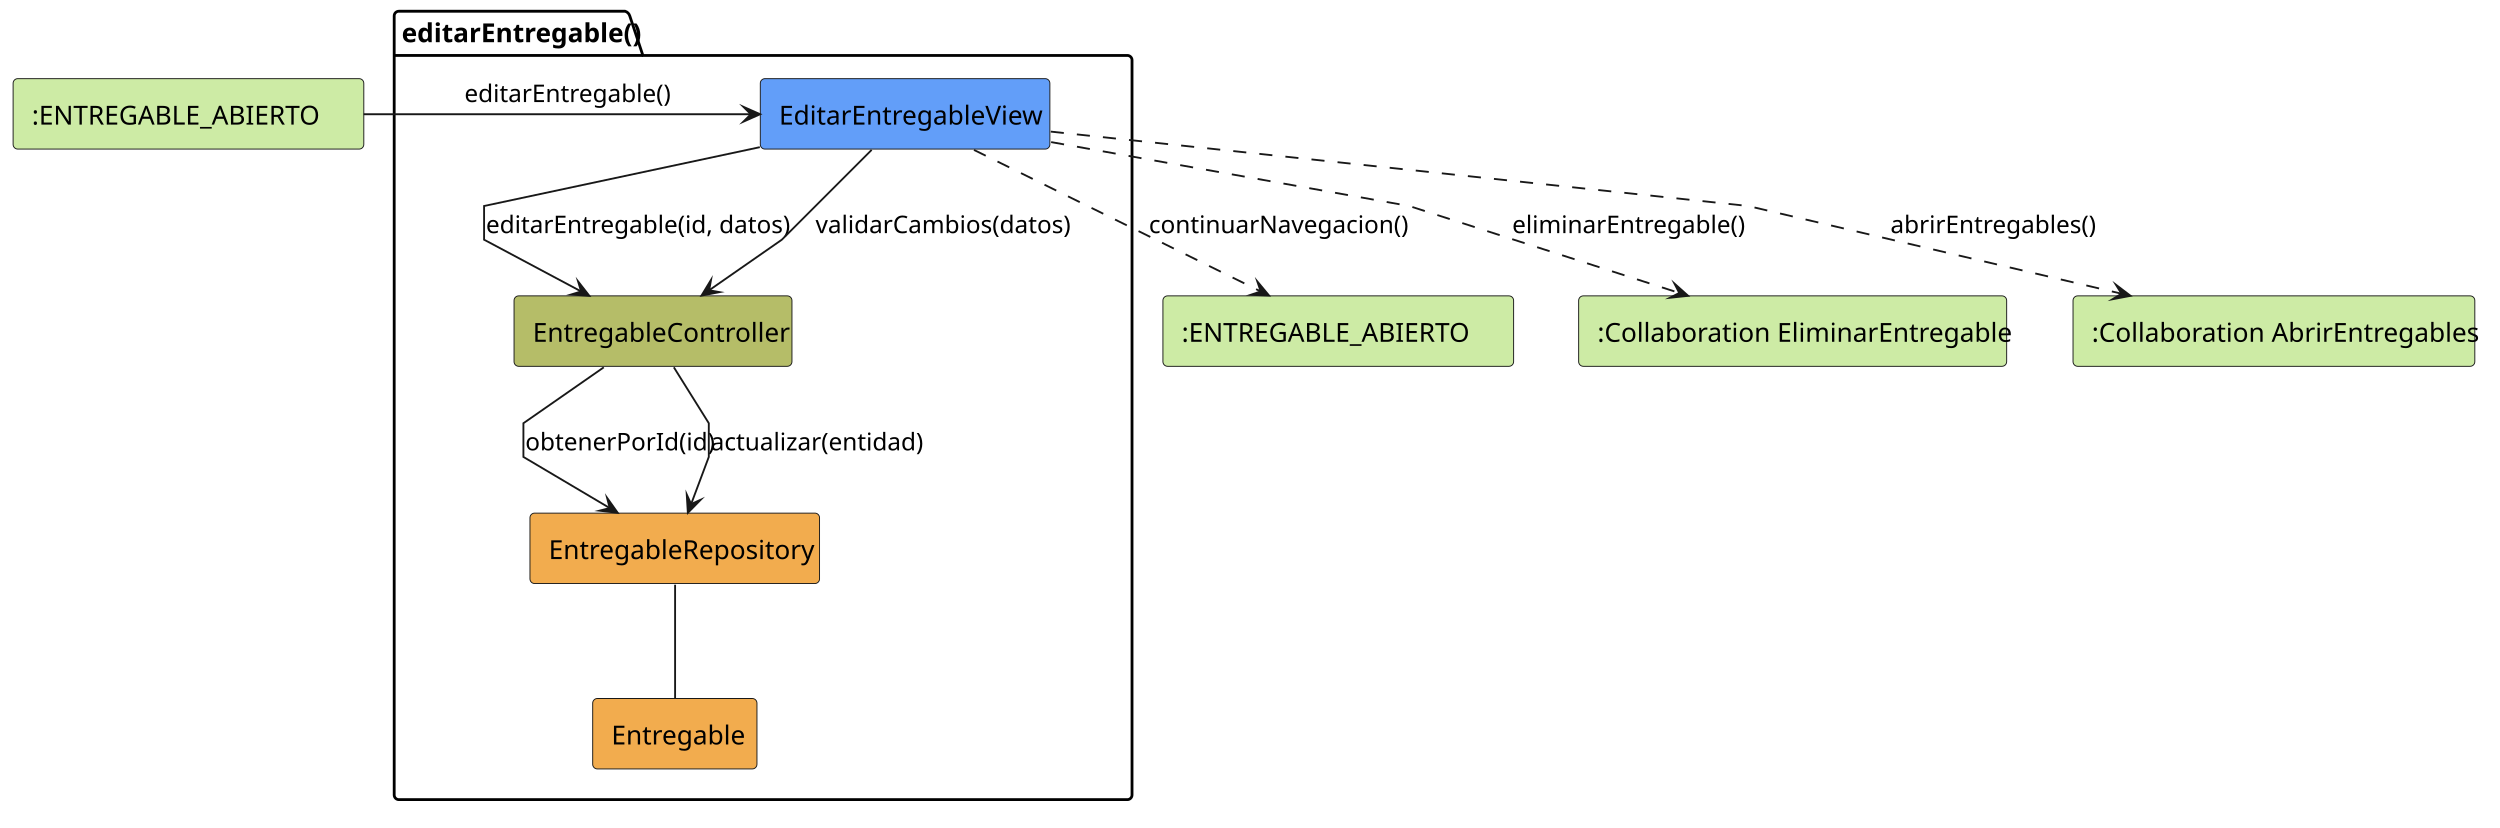
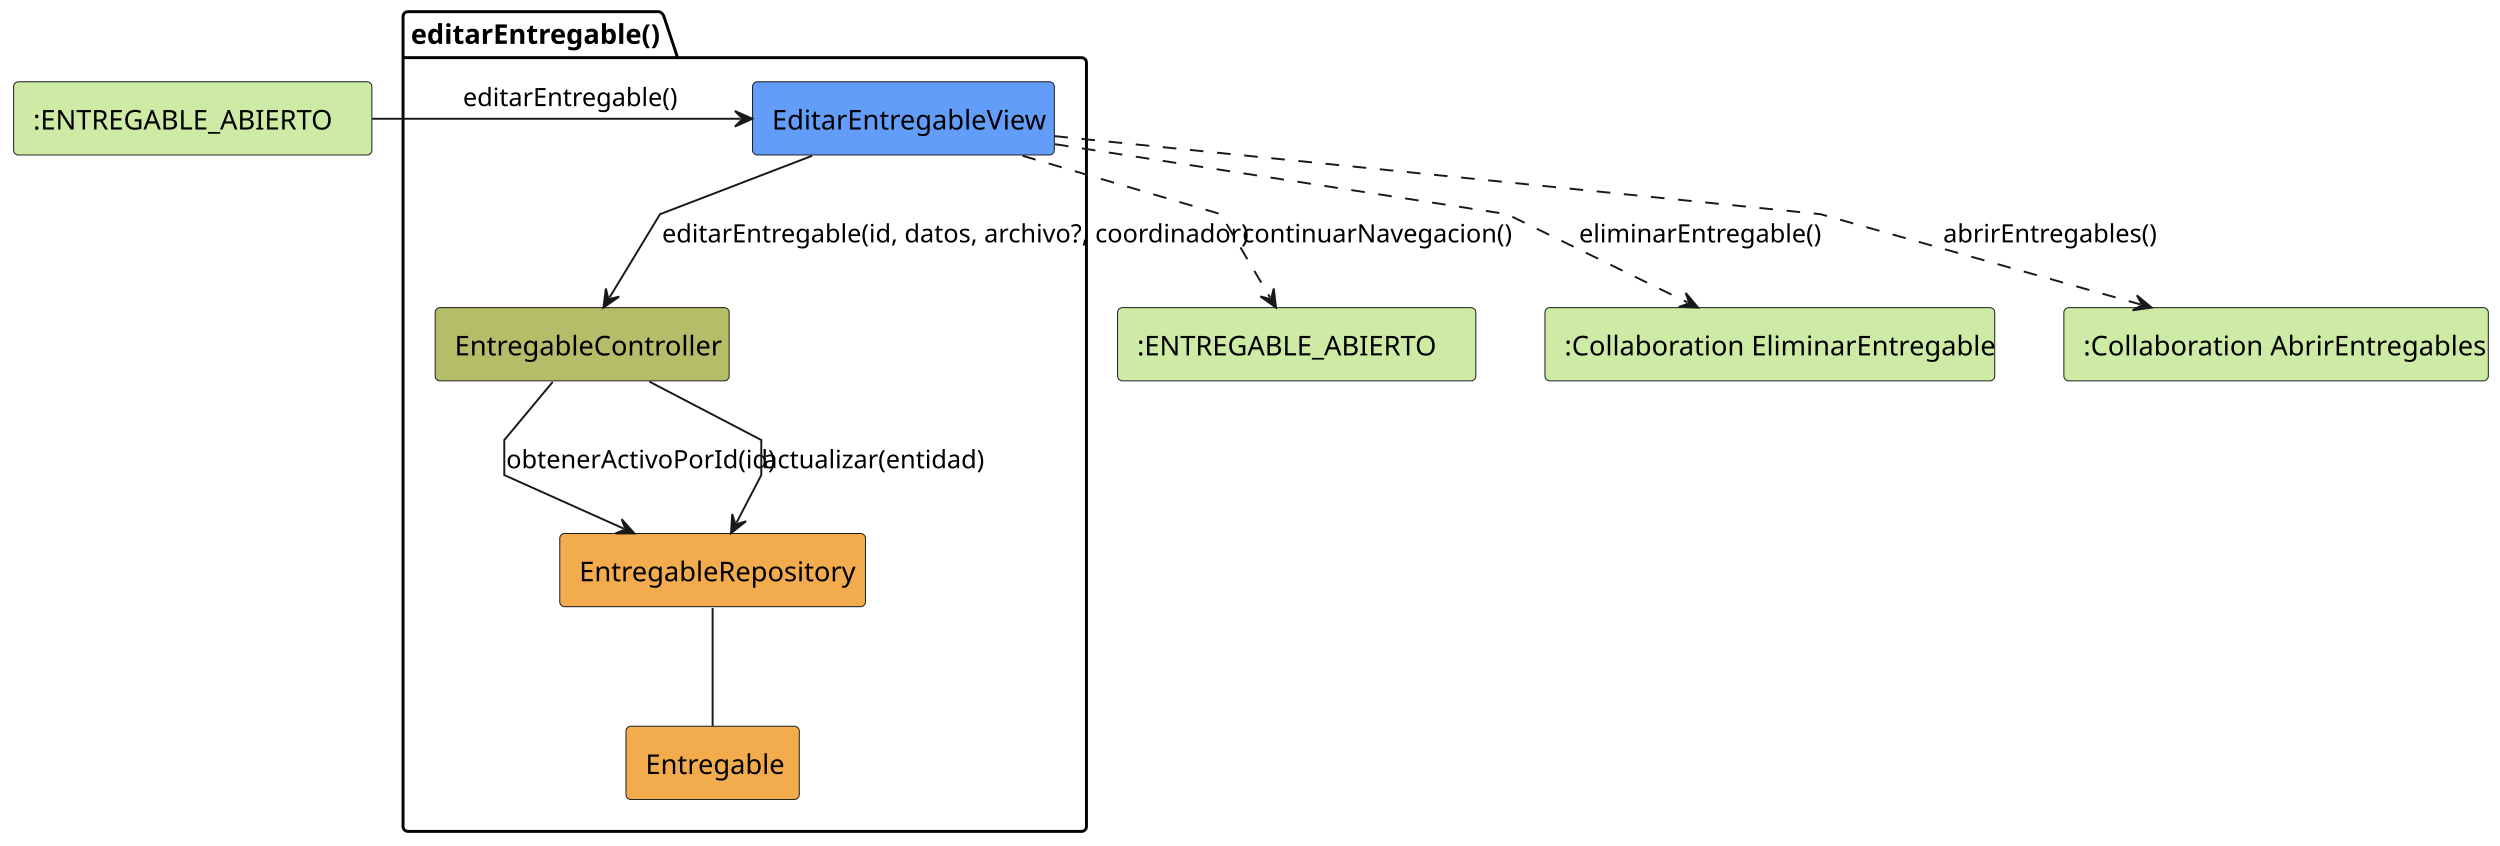
- <svg xmlns="http://www.w3.org/2000/svg" contentStyleType="text/css" data-diagram-type="DESCRIPTION" height="442px" preserveAspectRatio="none" style="width:1335px;height:442px;background:#FFFFFF;" version="1.1" viewBox="0 0 1335 442" width="1335px" zoomAndPan="magnify">
+ <svg xmlns="http://www.w3.org/2000/svg" contentStyleType="text/css" height="434px" preserveAspectRatio="none" style="width:1284px;height:434px;background:#FFFFFF;" version="1.1" viewBox="0 0 1284 434" width="1284px" zoomAndPan="magnify">
  <defs />
  <g>
-     <g class="cluster" data-qualified-name="editarEntregable" data-source-line="4" id="ent0002">
-       <path d="M213,6 L333.8,6 A3.75,3.75 0 0 1 336.3,8.5 L343.3,29.609 L602,29.609 A2.5,2.5 0 0 1 604.5,32.109 L604.5,424.5 A2.5,2.5 0 0 1 602,427 L213,427 A2.5,2.5 0 0 1 210.5,424.5 L210.5,8.5 A2.5,2.5 0 0 1 213,6" fill="none" style="stroke:#000000;stroke-width:1.5;" />
-       <line style="stroke:#000000;stroke-width:1.5;" x1="210.5" x2="343.3" y1="29.609" y2="29.609" />
-       <text fill="#000000" font-family="sans-serif" font-size="14" font-weight="700" lengthAdjust="spacing" textLength="119.8" x="214.5" y="22.533">editarEntregable()</text>
+     <g id="cluster_editarEntregable">
+       <path d="M209.5,6 L338.5,6 A3.75,3.75 0 0 1 341,8.5 L348,29.609 L555.5,29.609 A2.5,2.5 0 0 1 558,32.109 L558,424.5 A2.5,2.5 0 0 1 555.5,427 L209.5,427 A2.5,2.5 0 0 1 207,424.5 L207,8.5 A2.5,2.5 0 0 1 209.5,6 " fill="none" style="stroke:#000000;stroke-width:1.5;" />
+       <line style="stroke:#000000;stroke-width:1.5;" x1="207" x2="348" y1="29.609" y2="29.609" />
+       <text fill="#000000" font-family="sans-serif" font-size="14" font-weight="bold" lengthAdjust="spacing" textLength="128" x="211" y="22.533">editarEntregable()</text>
    </g>
-     <g class="entity" data-qualified-name="editarEntregable.EditarEntregableView" data-source-line="5" id="ent0003">
-       <rect fill="#629EF9" height="37.609" rx="2.5" ry="2.5" style="stroke:#181818;stroke-width:0.5;" width="154.634" x="406" y="42" />
-       <text fill="#000000" font-family="sans-serif" font-size="14" lengthAdjust="spacing" textLength="134.634" x="416" y="66.533">EditarEntregableView</text>
+     <g id="elem_EditarEntregableView">
+       <rect fill="#629EF9" height="37.609" rx="2.5" ry="2.5" style="stroke:#181818;stroke-width:0.5;" width="155" x="386.5" y="42" />
+       <text fill="#000000" font-family="sans-serif" font-size="14" lengthAdjust="spacing" textLength="135" x="396.5" y="66.533">EditarEntregableView</text>
    </g>
-     <g class="entity" data-qualified-name="editarEntregable.EntregableController" data-source-line="6" id="ent0004">
-       <rect fill="#B5BD68" height="37.609" rx="2.5" ry="2.5" style="stroke:#181818;stroke-width:0.5;" width="148.406" x="274.5" y="158" />
-       <text fill="#000000" font-family="sans-serif" font-size="14" lengthAdjust="spacing" textLength="128.406" x="284.5" y="182.533">EntregableController</text>
+     <g id="elem_EntregableController">
+       <rect fill="#B5BD68" height="37.609" rx="2.5" ry="2.5" style="stroke:#181818;stroke-width:0.5;" width="151" x="223.5" y="158" />
+       <text fill="#000000" font-family="sans-serif" font-size="14" lengthAdjust="spacing" textLength="131" x="233.5" y="182.533">EntregableController</text>
    </g>
-     <g class="entity" data-qualified-name="editarEntregable.EntregableRepository" data-source-line="7" id="ent0005">
-       <rect fill="#F2AC4E" height="37.609" rx="2.5" ry="2.5" style="stroke:#181818;stroke-width:0.5;" width="154.634" x="283" y="274" />
-       <text fill="#000000" font-family="sans-serif" font-size="14" lengthAdjust="spacing" textLength="134.634" x="293" y="298.533">EntregableRepository</text>
+     <g id="elem_EntregableRepository">
+       <rect fill="#F2AC4E" height="37.609" rx="2.5" ry="2.5" style="stroke:#181818;stroke-width:0.5;" width="157" x="287.5" y="274" />
+       <text fill="#000000" font-family="sans-serif" font-size="14" lengthAdjust="spacing" textLength="137" x="297.5" y="298.533">EntregableRepository</text>
    </g>
-     <g class="entity" data-qualified-name="editarEntregable.Entregable" data-source-line="8" id="ent0006">
-       <rect fill="#F2AC4E" height="37.609" rx="2.5" ry="2.5" style="stroke:#181818;stroke-width:0.5;" width="87.717" x="316.5" y="373" />
-       <text fill="#000000" font-family="sans-serif" font-size="14" lengthAdjust="spacing" textLength="67.717" x="326.5" y="397.533">Entregable</text>
+     <g id="elem_Entregable">
+       <rect fill="#F2AC4E" height="37.609" rx="2.5" ry="2.5" style="stroke:#181818;stroke-width:0.5;" width="89" x="321.5" y="373" />
+       <text fill="#000000" font-family="sans-serif" font-size="14" lengthAdjust="spacing" textLength="69" x="331.5" y="397.533">Entregable</text>
    </g>
-     <g class="entity" data-qualified-name="EstadoEntrada" data-source-line="3" id="ent0001">
-       <rect fill="#CDEBA5" height="37.609" rx="2.5" ry="2.5" style="stroke:#181818;stroke-width:0.5;" width="187.269" x="7" y="42" />
-       <text fill="#000000" font-family="sans-serif" font-size="14" lengthAdjust="spacing" textLength="167.269" x="17" y="66.533">:ENTREGABLE_ABIERTO</text>
+     <g id="elem_EstadoEntrada">
+       <rect fill="#CDEBA5" height="37.609" rx="2.5" ry="2.5" style="stroke:#181818;stroke-width:0.5;" width="184" x="7" y="42" />
+       <text fill="#000000" font-family="sans-serif" font-size="14" lengthAdjust="spacing" textLength="164" x="17" y="66.533">:ENTREGABLE_ABIERTO</text>
    </g>
-     <g class="entity" data-qualified-name="EstadoSalida" data-source-line="11" id="ent0007">
-       <rect fill="#CDEBA5" height="37.609" rx="2.5" ry="2.5" style="stroke:#181818;stroke-width:0.5;" width="187.269" x="621" y="158" />
-       <text fill="#000000" font-family="sans-serif" font-size="14" lengthAdjust="spacing" textLength="167.269" x="631" y="182.533">:ENTREGABLE_ABIERTO</text>
+     <g id="elem_EstadoSalida">
+       <rect fill="#CDEBA5" height="37.609" rx="2.5" ry="2.5" style="stroke:#181818;stroke-width:0.5;" width="184" x="574" y="158" />
+       <text fill="#000000" font-family="sans-serif" font-size="14" lengthAdjust="spacing" textLength="164" x="584" y="182.533">:ENTREGABLE_ABIERTO</text>
    </g>
-     <g class="entity" data-qualified-name="EliminarEntregable" data-source-line="12" id="ent0008">
-       <rect fill="#CDEBA5" height="37.609" rx="2.5" ry="2.5" style="stroke:#181818;stroke-width:0.5;" width="228.558" x="843" y="158" />
-       <text fill="#000000" font-family="sans-serif" font-size="14" lengthAdjust="spacing" textLength="208.558" x="853" y="182.533">:Collaboration EliminarEntregable</text>
+     <g id="elem_EliminarEntregable">
+       <rect fill="#CDEBA5" height="37.609" rx="2.5" ry="2.5" style="stroke:#181818;stroke-width:0.5;" width="231" x="793.5" y="158" />
+       <text fill="#000000" font-family="sans-serif" font-size="14" lengthAdjust="spacing" textLength="211" x="803.5" y="182.533">:Collaboration EliminarEntregable</text>
    </g>
-     <g class="entity" data-qualified-name="AbrirEntregables" data-source-line="13" id="ent0009">
-       <rect fill="#CDEBA5" height="37.609" rx="2.5" ry="2.5" style="stroke:#181818;stroke-width:0.5;" width="214.551" x="1107" y="158" />
-       <text fill="#000000" font-family="sans-serif" font-size="14" lengthAdjust="spacing" textLength="194.551" x="1117" y="182.533">:Collaboration AbrirEntregables</text>
+     <g id="elem_AbrirEntregables">
+       <rect fill="#CDEBA5" height="37.609" rx="2.5" ry="2.5" style="stroke:#181818;stroke-width:0.5;" width="218" x="1060" y="158" />
+       <text fill="#000000" font-family="sans-serif" font-size="14" lengthAdjust="spacing" textLength="198" x="1070" y="182.533">:Collaboration AbrirEntregables</text>
    </g>
-     <g class="link" data-entity-1="ent0001" data-entity-2="ent0003" data-link-type="dependency" data-source-line="15" id="lnk10">
-       <path d="M194.19,61 C259.19,61 339.74,61 400.92,61" fill="none" id="EstadoEntrada-to-EditarEntregableView" style="stroke:#181818;stroke-width:1;" />
-       <polygon fill="#181818" points="405.92,61,396.92,57,400.92,61,396.92,65,405.92,61" style="stroke:#181818;stroke-width:1;stroke-linejoin:miter;stroke-miterlimit:10;" />
-       <text fill="#000000" font-family="sans-serif" font-size="13" lengthAdjust="spacing" textLength="104.057" x="248" y="54.495">editarEntregable()</text>
+     <g id="link_EstadoEntrada_EditarEntregableView">
+       <path d="M191.1,61 C251.4,61 323.3,61 380.43,61 " fill="none" id="EstadoEntrada-to-EditarEntregableView" style="stroke:#181818;stroke-width:1.0;" />
+       <polygon fill="#181818" points="386.43,61,377.43,57,381.43,61,377.43,65,386.43,61" style="stroke:#181818;stroke-width:1.0;" />
+       <text fill="#000000" font-family="sans-serif" font-size="13" lengthAdjust="spacing" textLength="102" x="237.75" y="54.495">editarEntregable()</text>
    </g>
-     <g class="link" data-entity-1="ent0003" data-entity-2="ent0004" data-link-type="dependency" data-source-line="17" id="lnk11">
-       <path d="M405.75,78.59 C340.72,92.46 258.5,110 258.5,110 C258.5,110 258.5,128 258.5,128 C258.5,128 284.778,142.017 310.318,155.637" fill="none" id="EditarEntregableView-to-EntregableController" style="stroke:#181818;stroke-width:1;" />
-       <polygon fill="#181818" points="314.73,157.99,308.671,150.226,310.318,155.637,304.906,157.285,314.73,157.99" style="stroke:#181818;stroke-width:1;stroke-linejoin:miter;stroke-miterlimit:10;" />
-       <text fill="#000000" font-family="sans-serif" font-size="13" lengthAdjust="spacing" textLength="153.201" x="259.5" y="124.495">editarEntregable(id, datos)</text>
+     <g id="link_EditarEntregableView_EntregableController">
+       <path d="M417.1,80.01 C381.63,93.63 339,110 339,110 C339,110 324.878,133.288 313.038,152.838 " fill="none" id="EditarEntregableView-to-EntregableController" style="stroke:#181818;stroke-width:1.0;" />
+       <polygon fill="#181818" points="309.93,157.97,318.014,152.344,312.52,153.693,311.171,148.2,309.93,157.97" style="stroke:#181818;stroke-width:1.0;" />
+       <text fill="#000000" font-family="sans-serif" font-size="13" lengthAdjust="spacing" textLength="282" x="340" y="124.495">editarEntregable(id, datos, archivo?, coordinador)</text>
    </g>
-     <g class="link" data-entity-1="ent0003" data-entity-2="ent0004" data-link-type="dependency" data-source-line="18" id="lnk12">
-       <path d="M465.47,80.03 C445.92,99.58 417.5,128 417.5,128 C417.5,128 398.235,141.405 378.695,154.995" fill="none" id="EditarEntregableView-to-EntregableController-1" style="stroke:#181818;stroke-width:1;" />
-       <polygon fill="#181818" points="374.59,157.85,384.263,155.995,378.695,154.995,379.695,149.427,374.59,157.85" style="stroke:#181818;stroke-width:1;stroke-linejoin:miter;stroke-miterlimit:10;" />
-       <text fill="#000000" font-family="sans-serif" font-size="13" lengthAdjust="spacing" textLength="130.051" x="435.5" y="124.495">validarCambios(datos)</text>
+     <g id="link_EntregableController_EntregableRepository">
+       <path d="M283.88,196.15 C272.55,209.74 259,226 259,226 C259,226 259,244 259,244 C259,244 290.016,257.914 320.376,271.534 " fill="none" id="EntregableController-to-EntregableRepository" style="stroke:#181818;stroke-width:1.0;" />
+       <polygon fill="#181818" points="325.85,273.99,319.276,266.657,321.288,271.943,316.001,273.956,325.85,273.99" style="stroke:#181818;stroke-width:1.0;" />
+       <text fill="#000000" font-family="sans-serif" font-size="13" lengthAdjust="spacing" textLength="126" x="260" y="240.495">obtenerActivoPorId(id)</text>
    </g>
-     <g class="link" data-entity-1="ent0004" data-entity-2="ent0005" data-link-type="dependency" data-source-line="19" id="lnk13">
-       <path d="M322.41,196.15 C302.87,209.74 279.5,226 279.5,226 C279.5,226 279.5,244 279.5,244 C279.5,244 302.638,257.712 325.578,271.302" fill="none" id="EntregableController-to-EntregableRepository" style="stroke:#181818;stroke-width:1;" />
-       <polygon fill="#181818" points="329.88,273.85,324.175,265.821,325.578,271.302,320.098,272.704,329.88,273.85" style="stroke:#181818;stroke-width:1;stroke-linejoin:miter;stroke-miterlimit:10;" />
-       <text fill="#000000" font-family="sans-serif" font-size="13" lengthAdjust="spacing" textLength="93.939" x="280.5" y="240.495">obtenerPorId(id)</text>
+     <g id="link_EntregableController_EntregableRepository">
+       <path d="M333.52,196.01 C359.62,209.63 391,226 391,226 C391,226 391,244 391,244 C391,244 385.302,254.939 378.222,268.529 " fill="none" id="EntregableController-to-EntregableRepository-1" style="stroke:#181818;stroke-width:1.0;" />
+       <polygon fill="#181818" points="375.45,273.85,383.156,267.716,377.76,269.416,376.061,264.02,375.45,273.85" style="stroke:#181818;stroke-width:1.0;" />
+       <text fill="#000000" font-family="sans-serif" font-size="13" lengthAdjust="spacing" textLength="106" x="392" y="240.495">actualizar(entidad)</text>
    </g>
-     <g class="link" data-entity-1="ent0004" data-entity-2="ent0005" data-link-type="dependency" data-source-line="20" id="lnk14">
-       <path d="M359.84,196.15 C368.34,209.74 378.5,226 378.5,226 C378.5,226 378.5,244 378.5,244 C378.5,244 374.154,255.578 369.064,269.168" fill="none" id="EntregableController-to-EntregableRepository-1" style="stroke:#181818;stroke-width:1;" />
-       <polygon fill="#181818" points="367.31,273.85,374.213,266.825,369.064,269.168,366.721,264.019,367.31,273.85" style="stroke:#181818;stroke-width:1;stroke-linejoin:miter;stroke-miterlimit:10;" />
-       <text fill="#000000" font-family="sans-serif" font-size="13" lengthAdjust="spacing" textLength="106.945" x="379.5" y="240.495">actualizar(entidad)</text>
+     <g id="link_EntregableRepository_Entregable">
+       <path d="M366,312.24 C366,329.59 366,355.52 366,372.84 " fill="none" id="EntregableRepository-Entregable" style="stroke:#181818;stroke-width:1.0;" />
    </g>
-     <g class="link" data-entity-1="ent0005" data-entity-2="ent0006" data-link-type="association" data-source-line="21" id="lnk15">
-       <path d="M360.5,312.24 C360.5,329.59 360.5,355.52 360.5,372.84" fill="none" id="EntregableRepository-Entregable" style="stroke:#181818;stroke-width:1;" />
+     <g id="link_EditarEntregableView_EstadoSalida">
+       <path d="M525.16,80.01 C571.41,93.63 627,110 627,110 C627,110 640.75,133.253 652.29,152.803 " fill="none" id="EditarEntregableView-to-EstadoSalida" style="stroke:#181818;stroke-width:1.0;stroke-dasharray:7.0,7.0;" />
+       <polygon fill="#181818" points="655.34,157.97,654.21,148.186,652.798,153.664,647.32,152.253,655.34,157.97" style="stroke:#181818;stroke-width:1.0;" />
+       <text fill="#000000" font-family="sans-serif" font-size="13" lengthAdjust="spacing" textLength="127" x="638" y="124.495">continuarNavegacion()</text>
    </g>
-     <g class="link" data-entity-1="ent0003" data-entity-2="ent0007" data-link-type="dependency" data-source-line="22" id="lnk16">
-       <path d="M520.1,80.06 C563.23,101.35 629.986,134.287 673.206,155.617" fill="none" id="EditarEntregableView-to-EstadoSalida" style="stroke:#181818;stroke-width:1;stroke-dasharray:7,7;" />
-       <polygon fill="#181818" points="677.69,157.83,671.39,150.26,673.206,155.617,667.849,157.434,677.69,157.83" style="stroke:#181818;stroke-width:1;stroke-linejoin:miter;stroke-miterlimit:10;" />
-       <text fill="#000000" font-family="sans-serif" font-size="13" lengthAdjust="spacing" textLength="130.793" x="613.5" y="124.495">continuarNavegacion()</text>
+     <g id="link_EditarEntregableView_EliminarEntregable">
+       <path d="M541.83,74.05 C633.65,88.27 774,110 774,110 C774,110 826.75,135.784 866.72,155.334 " fill="none" id="EditarEntregableView-to-EliminarEntregable" style="stroke:#181818;stroke-width:1.0;stroke-dasharray:7.0,7.0;" />
+       <polygon fill="#181818" points="872.11,157.97,865.783,150.422,867.619,155.773,862.268,157.609,872.11,157.97" style="stroke:#181818;stroke-width:1.0;" />
+       <text fill="#000000" font-family="sans-serif" font-size="13" lengthAdjust="spacing" textLength="115" x="811" y="124.495">eliminarEntregable()</text>
    </g>
-     <g class="link" data-entity-1="ent0003" data-entity-2="ent0008" data-link-type="dependency" data-source-line="23" id="lnk17">
-       <path d="M561.31,75.88 C640.75,90.06 752.5,110 752.5,110 C752.5,110 836.031,136.887 896.721,156.437" fill="none" id="EditarEntregableView-to-EliminarEntregable" style="stroke:#181818;stroke-width:1;stroke-dasharray:7,7;" />
-       <polygon fill="#181818" points="901.48,157.97,894.14,151.403,896.721,156.437,891.687,159.018,901.48,157.97" style="stroke:#181818;stroke-width:1;stroke-linejoin:miter;stroke-miterlimit:10;" />
-       <text fill="#000000" font-family="sans-serif" font-size="13" lengthAdjust="spacing" textLength="117.051" x="807.5" y="124.495">eliminarEntregable()</text>
-     </g>
-     <g class="link" data-entity-1="ent0003" data-entity-2="ent0009" data-link-type="dependency" data-source-line="24" id="lnk18">
-       <path d="M561.11,70.28 C689.84,84.01 933.5,110 933.5,110 C933.5,110 1049.653,137.276 1132.853,156.826" fill="none" id="EditarEntregableView-to-AbrirEntregables" style="stroke:#181818;stroke-width:1;stroke-dasharray:7,7;" />
-       <polygon fill="#181818" points="1137.72,157.97,1129.874,152.017,1132.853,156.826,1128.044,159.805,1137.72,157.97" style="stroke:#181818;stroke-width:1;stroke-linejoin:miter;stroke-miterlimit:10;" />
-       <text fill="#000000" font-family="sans-serif" font-size="13" lengthAdjust="spacing" textLength="104.044" x="1009.5" y="124.495">abrirEntregables()</text>
+     <g id="link_EditarEntregableView_AbrirEntregables">
+       <path d="M541.51,69.9 C675.21,83.52 935,110 935,110 C935,110 1030.005,136.791 1099.285,156.34 " fill="none" id="EditarEntregableView-to-AbrirEntregables" style="stroke:#181818;stroke-width:1.0;stroke-dasharray:7.0,7.0;" />
+       <polygon fill="#181818" points="1105.06,157.97,1097.485,151.676,1100.248,156.612,1095.312,159.375,1105.06,157.97" style="stroke:#181818;stroke-width:1.0;" />
+       <text fill="#000000" font-family="sans-serif" font-size="13" lengthAdjust="spacing" textLength="102" x="998" y="124.495">abrirEntregables()</text>
    </g>
  </g>
</svg>
